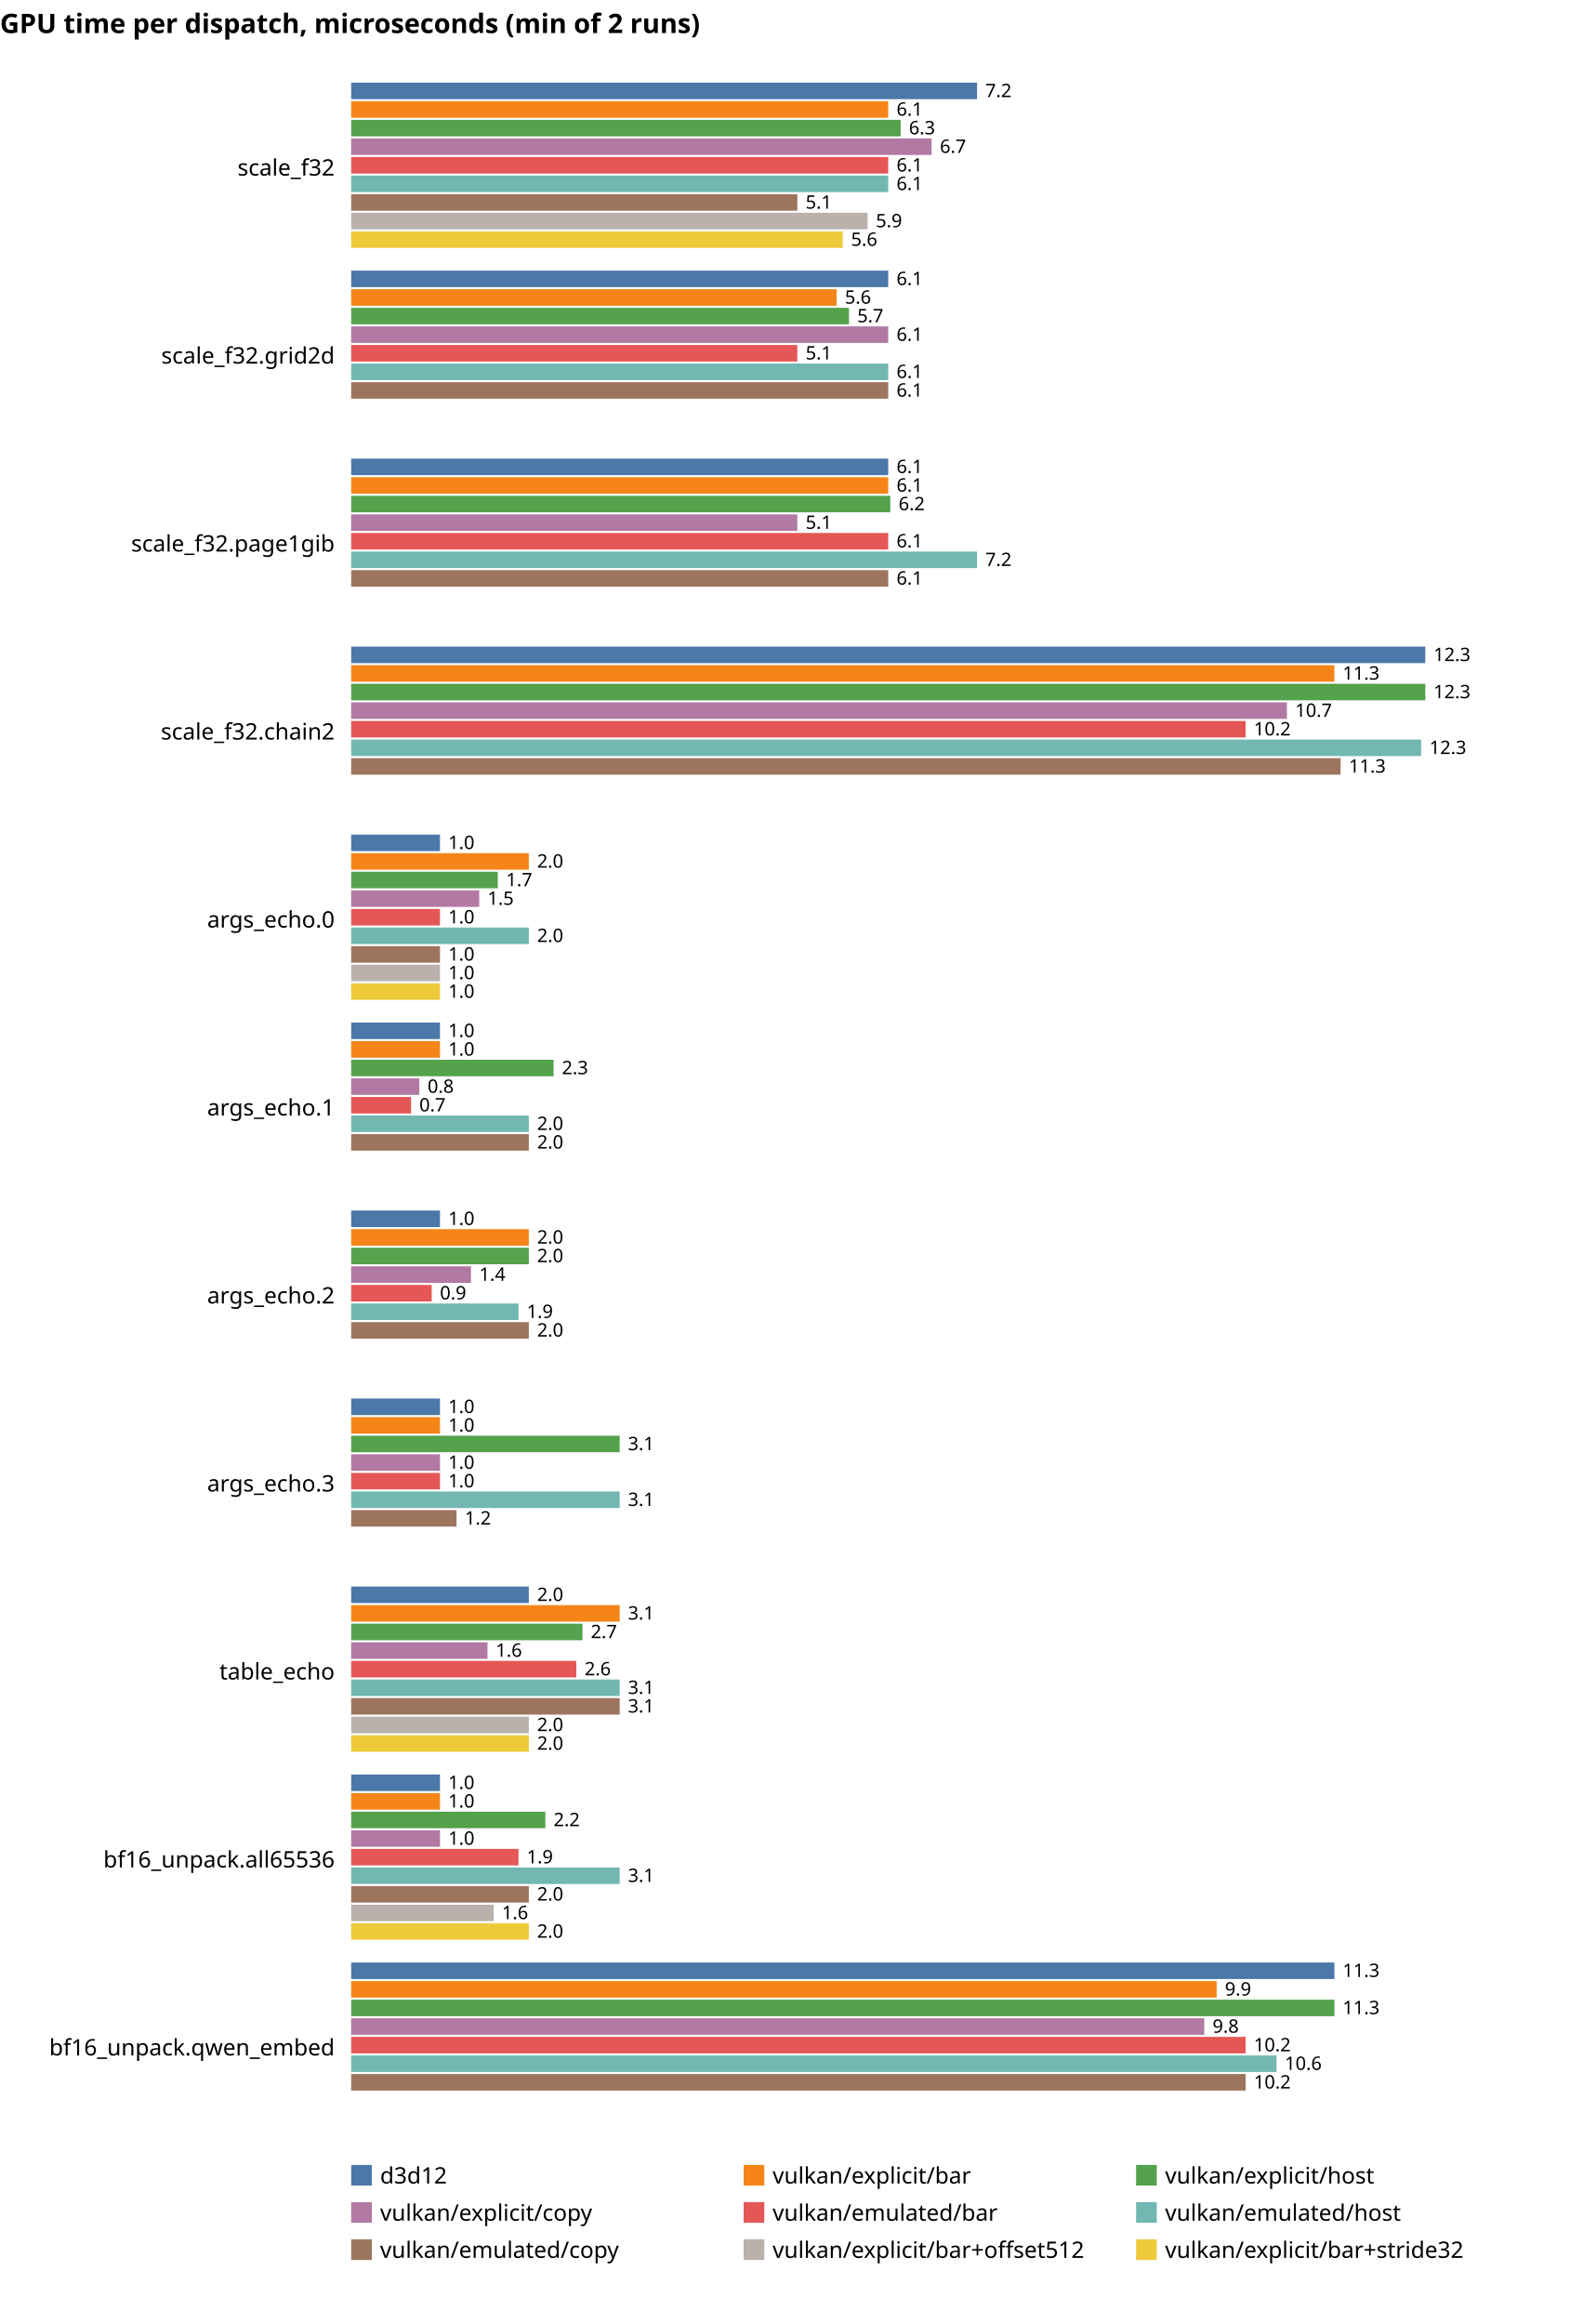
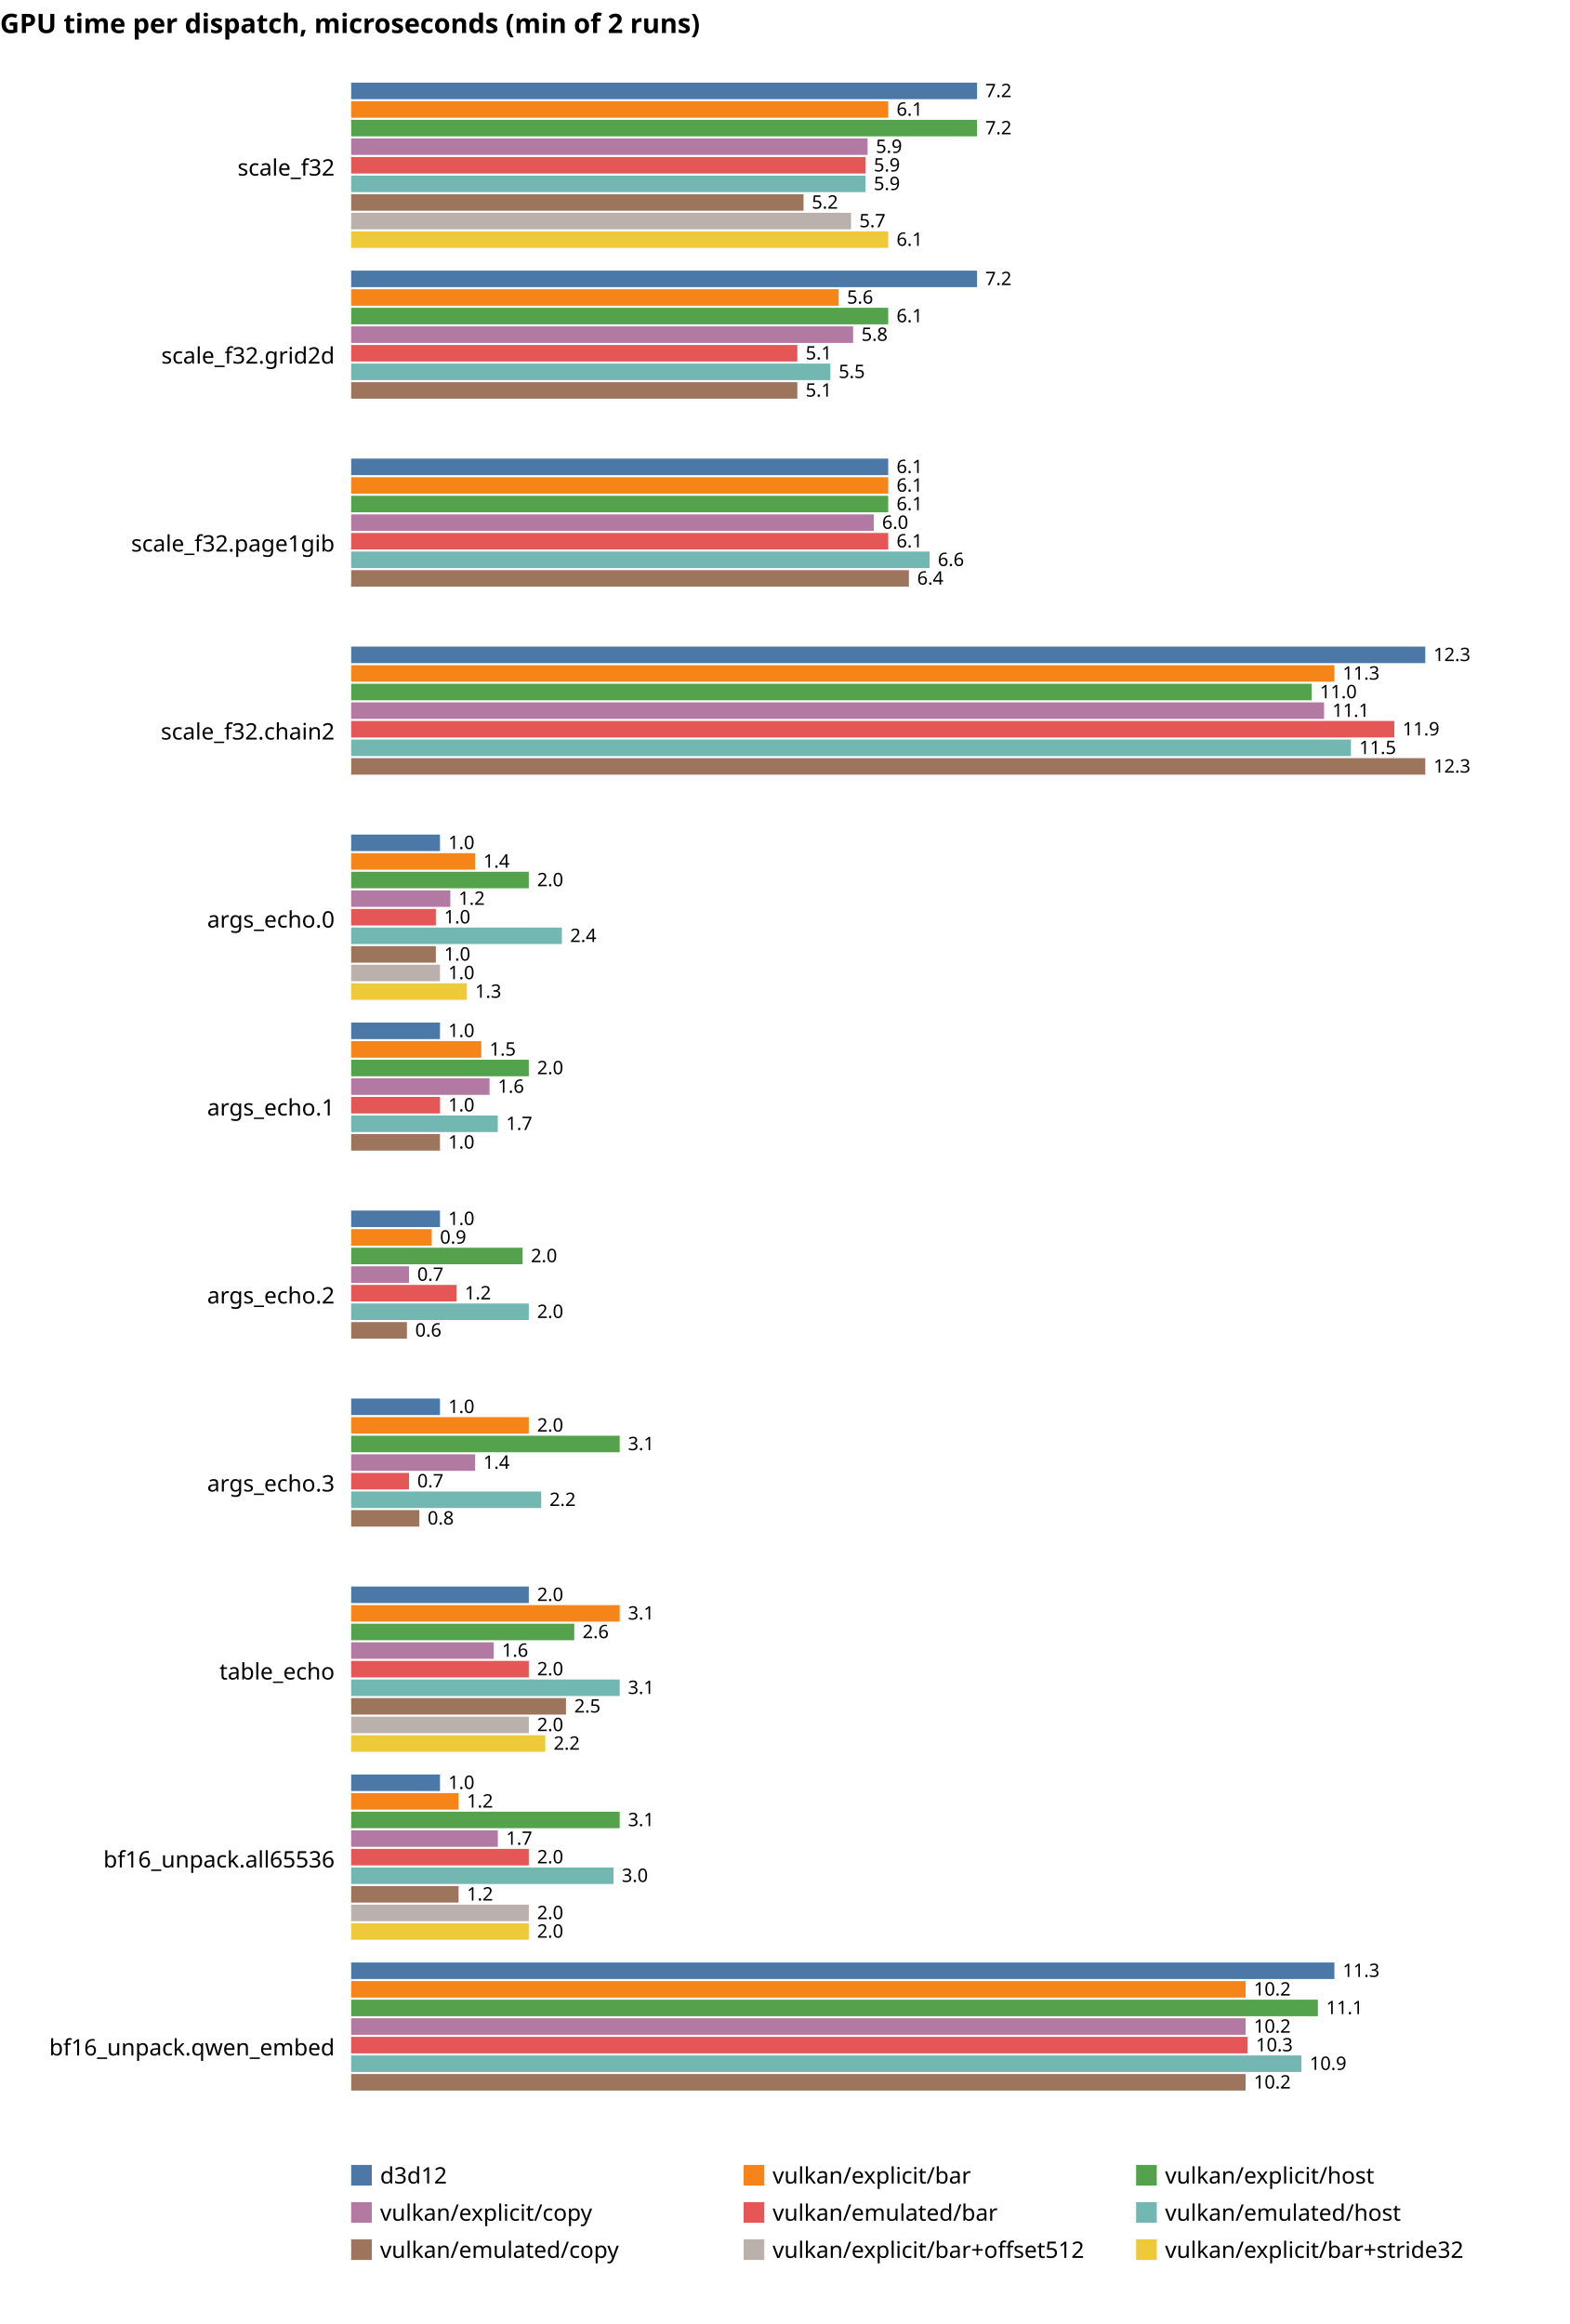
<svg xmlns="http://www.w3.org/2000/svg" viewBox="0 0 760 1125" width="760" height="1125" font-family="system-ui, sans-serif" font-size="11" fill="currentColor">
  <text x="0" y="16" font-size="13" font-weight="600">GPU time per dispatch, microseconds (min of 2 runs)</text>
  <text x="162" y="85" text-anchor="end">scale_f32</text>
  <rect x="170" y="40" width="303" height="8" fill="#4C78A8" />
  <text x="477" y="47" font-size="9">7.2</text>
  <rect x="170" y="49" width="260" height="8" fill="#F58518" />
  <text x="434" y="56" font-size="9">6.1</text>
-   <rect x="170" y="58" width="266" height="8" fill="#54A24B" />
-   <text x="440" y="65" font-size="9">6.3</text>
-   <rect x="170" y="67" width="281" height="8" fill="#B279A2" />
-   <text x="455" y="74" font-size="9">6.7</text>
-   <rect x="170" y="76" width="260" height="8" fill="#E45756" />
-   <text x="434" y="83" font-size="9">6.1</text>
-   <rect x="170" y="85" width="260" height="8" fill="#72B7B2" />
-   <text x="434" y="92" font-size="9">6.1</text>
-   <rect x="170" y="94" width="216" height="8" fill="#9D755D" />
-   <text x="390" y="101" font-size="9">5.1</text>
-   <rect x="170" y="103" width="250" height="8" fill="#BAB0AC" />
-   <text x="424" y="110" font-size="9">5.9</text>
-   <rect x="170" y="112" width="238" height="8" fill="#EECA3B" />
-   <text x="412" y="119" font-size="9">5.6</text>
+   <rect x="170" y="58" width="303" height="8" fill="#54A24B" />
+   <text x="477" y="65" font-size="9">7.2</text>
+   <rect x="170" y="67" width="250" height="8" fill="#B279A2" />
+   <text x="424" y="74" font-size="9">5.9</text>
+   <rect x="170" y="76" width="249" height="8" fill="#E45756" />
+   <text x="423" y="83" font-size="9">5.9</text>
+   <rect x="170" y="85" width="249" height="8" fill="#72B7B2" />
+   <text x="423" y="92" font-size="9">5.9</text>
+   <rect x="170" y="94" width="219" height="8" fill="#9D755D" />
+   <text x="393" y="101" font-size="9">5.2</text>
+   <rect x="170" y="103" width="242" height="8" fill="#BAB0AC" />
+   <text x="416" y="110" font-size="9">5.7</text>
+   <rect x="170" y="112" width="260" height="8" fill="#EECA3B" />
+   <text x="434" y="119" font-size="9">6.1</text>
  <text x="162" y="176" text-anchor="end">scale_f32.grid2d</text>
-   <rect x="170" y="131" width="260" height="8" fill="#4C78A8" />
-   <text x="434" y="138" font-size="9">6.1</text>
-   <rect x="170" y="140" width="235" height="8" fill="#F58518" />
-   <text x="409" y="147" font-size="9">5.6</text>
-   <rect x="170" y="149" width="241" height="8" fill="#54A24B" />
-   <text x="415" y="156" font-size="9">5.7</text>
-   <rect x="170" y="158" width="260" height="8" fill="#B279A2" />
-   <text x="434" y="165" font-size="9">6.1</text>
+   <rect x="170" y="131" width="303" height="8" fill="#4C78A8" />
+   <text x="477" y="138" font-size="9">7.2</text>
+   <rect x="170" y="140" width="236" height="8" fill="#F58518" />
+   <text x="410" y="147" font-size="9">5.6</text>
+   <rect x="170" y="149" width="260" height="8" fill="#54A24B" />
+   <text x="434" y="156" font-size="9">6.1</text>
+   <rect x="170" y="158" width="243" height="8" fill="#B279A2" />
+   <text x="417" y="165" font-size="9">5.8</text>
  <rect x="170" y="167" width="216" height="8" fill="#E45756" />
  <text x="390" y="174" font-size="9">5.1</text>
-   <rect x="170" y="176" width="260" height="8" fill="#72B7B2" />
-   <text x="434" y="183" font-size="9">6.1</text>
-   <rect x="170" y="185" width="260" height="8" fill="#9D755D" />
-   <text x="434" y="192" font-size="9">6.1</text>
+   <rect x="170" y="176" width="232" height="8" fill="#72B7B2" />
+   <text x="406" y="183" font-size="9">5.5</text>
+   <rect x="170" y="185" width="216" height="8" fill="#9D755D" />
+   <text x="390" y="192" font-size="9">5.1</text>
  <text x="162" y="267" text-anchor="end">scale_f32.page1gib</text>
  <rect x="170" y="222" width="260" height="8" fill="#4C78A8" />
  <text x="434" y="229" font-size="9">6.1</text>
  <rect x="170" y="231" width="260" height="8" fill="#F58518" />
  <text x="434" y="238" font-size="9">6.1</text>
-   <rect x="170" y="240" width="261" height="8" fill="#54A24B" />
-   <text x="435" y="247" font-size="9">6.2</text>
-   <rect x="170" y="249" width="216" height="8" fill="#B279A2" />
-   <text x="390" y="256" font-size="9">5.1</text>
+   <rect x="170" y="240" width="260" height="8" fill="#54A24B" />
+   <text x="434" y="247" font-size="9">6.1</text>
+   <rect x="170" y="249" width="253" height="8" fill="#B279A2" />
+   <text x="427" y="256" font-size="9">6.0</text>
  <rect x="170" y="258" width="260" height="8" fill="#E45756" />
  <text x="434" y="265" font-size="9">6.1</text>
-   <rect x="170" y="267" width="303" height="8" fill="#72B7B2" />
-   <text x="477" y="274" font-size="9">7.2</text>
-   <rect x="170" y="276" width="260" height="8" fill="#9D755D" />
-   <text x="434" y="283" font-size="9">6.1</text>
+   <rect x="170" y="267" width="280" height="8" fill="#72B7B2" />
+   <text x="454" y="274" font-size="9">6.6</text>
+   <rect x="170" y="276" width="270" height="8" fill="#9D755D" />
+   <text x="444" y="283" font-size="9">6.4</text>
  <text x="162" y="358" text-anchor="end">scale_f32.chain2</text>
  <rect x="170" y="313" width="520" height="8" fill="#4C78A8" />
  <text x="694" y="320" font-size="9">12.3</text>
  <rect x="170" y="322" width="476" height="8" fill="#F58518" />
  <text x="650" y="329" font-size="9">11.3</text>
-   <rect x="170" y="331" width="520" height="8" fill="#54A24B" />
-   <text x="694" y="338" font-size="9">12.3</text>
-   <rect x="170" y="340" width="453" height="8" fill="#B279A2" />
-   <text x="627" y="347" font-size="9">10.7</text>
-   <rect x="170" y="349" width="433" height="8" fill="#E45756" />
-   <text x="607" y="356" font-size="9">10.2</text>
-   <rect x="170" y="358" width="518" height="8" fill="#72B7B2" />
-   <text x="692" y="365" font-size="9">12.3</text>
-   <rect x="170" y="367" width="479" height="8" fill="#9D755D" />
-   <text x="653" y="374" font-size="9">11.3</text>
+   <rect x="170" y="331" width="465" height="8" fill="#54A24B" />
+   <text x="639" y="338" font-size="9">11.0</text>
+   <rect x="170" y="340" width="471" height="8" fill="#B279A2" />
+   <text x="645" y="347" font-size="9">11.1</text>
+   <rect x="170" y="349" width="505" height="8" fill="#E45756" />
+   <text x="679" y="356" font-size="9">11.9</text>
+   <rect x="170" y="358" width="484" height="8" fill="#72B7B2" />
+   <text x="658" y="365" font-size="9">11.5</text>
+   <rect x="170" y="367" width="520" height="8" fill="#9D755D" />
+   <text x="694" y="374" font-size="9">12.3</text>
  <text x="162" y="449" text-anchor="end">args_echo.0</text>
  <rect x="170" y="404" width="43" height="8" fill="#4C78A8" />
  <text x="217" y="411" font-size="9">1.0</text>
-   <rect x="170" y="413" width="86" height="8" fill="#F58518" />
-   <text x="260" y="420" font-size="9">2.0</text>
-   <rect x="170" y="422" width="71" height="8" fill="#54A24B" />
-   <text x="245" y="429" font-size="9">1.7</text>
-   <rect x="170" y="431" width="62" height="8" fill="#B279A2" />
-   <text x="236" y="438" font-size="9">1.5</text>
-   <rect x="170" y="440" width="43" height="8" fill="#E45756" />
-   <text x="217" y="447" font-size="9">1.0</text>
-   <rect x="170" y="449" width="86" height="8" fill="#72B7B2" />
-   <text x="260" y="456" font-size="9">2.0</text>
-   <rect x="170" y="458" width="43" height="8" fill="#9D755D" />
-   <text x="217" y="465" font-size="9">1.0</text>
+   <rect x="170" y="413" width="60" height="8" fill="#F58518" />
+   <text x="234" y="420" font-size="9">1.4</text>
+   <rect x="170" y="422" width="86" height="8" fill="#54A24B" />
+   <text x="260" y="429" font-size="9">2.0</text>
+   <rect x="170" y="431" width="48" height="8" fill="#B279A2" />
+   <text x="222" y="438" font-size="9">1.2</text>
+   <rect x="170" y="440" width="41" height="8" fill="#E45756" />
+   <text x="215" y="447" font-size="9">1.0</text>
+   <rect x="170" y="449" width="102" height="8" fill="#72B7B2" />
+   <text x="276" y="456" font-size="9">2.4</text>
+   <rect x="170" y="458" width="41" height="8" fill="#9D755D" />
+   <text x="215" y="465" font-size="9">1.0</text>
  <rect x="170" y="467" width="43" height="8" fill="#BAB0AC" />
  <text x="217" y="474" font-size="9">1.0</text>
-   <rect x="170" y="476" width="43" height="8" fill="#EECA3B" />
-   <text x="217" y="483" font-size="9">1.0</text>
+   <rect x="170" y="476" width="56" height="8" fill="#EECA3B" />
+   <text x="230" y="483" font-size="9">1.3</text>
  <text x="162" y="540" text-anchor="end">args_echo.1</text>
  <rect x="170" y="495" width="43" height="8" fill="#4C78A8" />
  <text x="217" y="502" font-size="9">1.0</text>
-   <rect x="170" y="504" width="43" height="8" fill="#F58518" />
-   <text x="217" y="511" font-size="9">1.0</text>
-   <rect x="170" y="513" width="98" height="8" fill="#54A24B" />
-   <text x="272" y="520" font-size="9">2.3</text>
-   <rect x="170" y="522" width="33" height="8" fill="#B279A2" />
-   <text x="207" y="529" font-size="9">0.8</text>
-   <rect x="170" y="531" width="29" height="8" fill="#E45756" />
-   <text x="203" y="538" font-size="9">0.7</text>
-   <rect x="170" y="540" width="86" height="8" fill="#72B7B2" />
-   <text x="260" y="547" font-size="9">2.0</text>
-   <rect x="170" y="549" width="86" height="8" fill="#9D755D" />
-   <text x="260" y="556" font-size="9">2.0</text>
+   <rect x="170" y="504" width="63" height="8" fill="#F58518" />
+   <text x="237" y="511" font-size="9">1.5</text>
+   <rect x="170" y="513" width="86" height="8" fill="#54A24B" />
+   <text x="260" y="520" font-size="9">2.0</text>
+   <rect x="170" y="522" width="67" height="8" fill="#B279A2" />
+   <text x="241" y="529" font-size="9">1.6</text>
+   <rect x="170" y="531" width="43" height="8" fill="#E45756" />
+   <text x="217" y="538" font-size="9">1.0</text>
+   <rect x="170" y="540" width="71" height="8" fill="#72B7B2" />
+   <text x="245" y="547" font-size="9">1.7</text>
+   <rect x="170" y="549" width="43" height="8" fill="#9D755D" />
+   <text x="217" y="556" font-size="9">1.0</text>
  <text x="162" y="631" text-anchor="end">args_echo.2</text>
  <rect x="170" y="586" width="43" height="8" fill="#4C78A8" />
  <text x="217" y="593" font-size="9">1.0</text>
-   <rect x="170" y="595" width="86" height="8" fill="#F58518" />
-   <text x="260" y="602" font-size="9">2.0</text>
-   <rect x="170" y="604" width="86" height="8" fill="#54A24B" />
-   <text x="260" y="611" font-size="9">2.0</text>
-   <rect x="170" y="613" width="58" height="8" fill="#B279A2" />
-   <text x="232" y="620" font-size="9">1.4</text>
-   <rect x="170" y="622" width="39" height="8" fill="#E45756" />
-   <text x="213" y="629" font-size="9">0.9</text>
-   <rect x="170" y="631" width="81" height="8" fill="#72B7B2" />
-   <text x="255" y="638" font-size="9">1.9</text>
-   <rect x="170" y="640" width="86" height="8" fill="#9D755D" />
-   <text x="260" y="647" font-size="9">2.0</text>
+   <rect x="170" y="595" width="39" height="8" fill="#F58518" />
+   <text x="213" y="602" font-size="9">0.9</text>
+   <rect x="170" y="604" width="83" height="8" fill="#54A24B" />
+   <text x="257" y="611" font-size="9">2.0</text>
+   <rect x="170" y="613" width="28" height="8" fill="#B279A2" />
+   <text x="202" y="620" font-size="9">0.7</text>
+   <rect x="170" y="622" width="51" height="8" fill="#E45756" />
+   <text x="225" y="629" font-size="9">1.2</text>
+   <rect x="170" y="631" width="86" height="8" fill="#72B7B2" />
+   <text x="260" y="638" font-size="9">2.0</text>
+   <rect x="170" y="640" width="27" height="8" fill="#9D755D" />
+   <text x="201" y="647" font-size="9">0.6</text>
  <text x="162" y="722" text-anchor="end">args_echo.3</text>
  <rect x="170" y="677" width="43" height="8" fill="#4C78A8" />
  <text x="217" y="684" font-size="9">1.0</text>
-   <rect x="170" y="686" width="43" height="8" fill="#F58518" />
-   <text x="217" y="693" font-size="9">1.0</text>
+   <rect x="170" y="686" width="86" height="8" fill="#F58518" />
+   <text x="260" y="693" font-size="9">2.0</text>
  <rect x="170" y="695" width="130" height="8" fill="#54A24B" />
  <text x="304" y="702" font-size="9">3.1</text>
-   <rect x="170" y="704" width="43" height="8" fill="#B279A2" />
-   <text x="217" y="711" font-size="9">1.0</text>
-   <rect x="170" y="713" width="43" height="8" fill="#E45756" />
-   <text x="217" y="720" font-size="9">1.0</text>
-   <rect x="170" y="722" width="130" height="8" fill="#72B7B2" />
-   <text x="304" y="729" font-size="9">3.1</text>
-   <rect x="170" y="731" width="51" height="8" fill="#9D755D" />
-   <text x="225" y="738" font-size="9">1.2</text>
+   <rect x="170" y="704" width="60" height="8" fill="#B279A2" />
+   <text x="234" y="711" font-size="9">1.4</text>
+   <rect x="170" y="713" width="28" height="8" fill="#E45756" />
+   <text x="202" y="720" font-size="9">0.7</text>
+   <rect x="170" y="722" width="92" height="8" fill="#72B7B2" />
+   <text x="266" y="729" font-size="9">2.2</text>
+   <rect x="170" y="731" width="33" height="8" fill="#9D755D" />
+   <text x="207" y="738" font-size="9">0.8</text>
  <text x="162" y="813" text-anchor="end">table_echo</text>
  <rect x="170" y="768" width="86" height="8" fill="#4C78A8" />
  <text x="260" y="775" font-size="9">2.0</text>
  <rect x="170" y="777" width="130" height="8" fill="#F58518" />
  <text x="304" y="784" font-size="9">3.1</text>
-   <rect x="170" y="786" width="112" height="8" fill="#54A24B" />
-   <text x="286" y="793" font-size="9">2.7</text>
-   <rect x="170" y="795" width="66" height="8" fill="#B279A2" />
-   <text x="240" y="802" font-size="9">1.6</text>
-   <rect x="170" y="804" width="109" height="8" fill="#E45756" />
-   <text x="283" y="811" font-size="9">2.6</text>
+   <rect x="170" y="786" width="108" height="8" fill="#54A24B" />
+   <text x="282" y="793" font-size="9">2.6</text>
+   <rect x="170" y="795" width="69" height="8" fill="#B279A2" />
+   <text x="243" y="802" font-size="9">1.6</text>
+   <rect x="170" y="804" width="86" height="8" fill="#E45756" />
+   <text x="260" y="811" font-size="9">2.0</text>
  <rect x="170" y="813" width="130" height="8" fill="#72B7B2" />
  <text x="304" y="820" font-size="9">3.1</text>
-   <rect x="170" y="822" width="130" height="8" fill="#9D755D" />
-   <text x="304" y="829" font-size="9">3.1</text>
+   <rect x="170" y="822" width="104" height="8" fill="#9D755D" />
+   <text x="278" y="829" font-size="9">2.5</text>
  <rect x="170" y="831" width="86" height="8" fill="#BAB0AC" />
  <text x="260" y="838" font-size="9">2.0</text>
-   <rect x="170" y="840" width="86" height="8" fill="#EECA3B" />
-   <text x="260" y="847" font-size="9">2.0</text>
+   <rect x="170" y="840" width="94" height="8" fill="#EECA3B" />
+   <text x="268" y="847" font-size="9">2.2</text>
  <text x="162" y="904" text-anchor="end">bf16_unpack.all65536</text>
  <rect x="170" y="859" width="43" height="8" fill="#4C78A8" />
  <text x="217" y="866" font-size="9">1.0</text>
-   <rect x="170" y="868" width="43" height="8" fill="#F58518" />
-   <text x="217" y="875" font-size="9">1.0</text>
-   <rect x="170" y="877" width="94" height="8" fill="#54A24B" />
-   <text x="268" y="884" font-size="9">2.2</text>
-   <rect x="170" y="886" width="43" height="8" fill="#B279A2" />
-   <text x="217" y="893" font-size="9">1.0</text>
-   <rect x="170" y="895" width="81" height="8" fill="#E45756" />
-   <text x="255" y="902" font-size="9">1.9</text>
-   <rect x="170" y="904" width="130" height="8" fill="#72B7B2" />
-   <text x="304" y="911" font-size="9">3.1</text>
-   <rect x="170" y="913" width="86" height="8" fill="#9D755D" />
-   <text x="260" y="920" font-size="9">2.0</text>
-   <rect x="170" y="922" width="69" height="8" fill="#BAB0AC" />
-   <text x="243" y="929" font-size="9">1.6</text>
+   <rect x="170" y="868" width="52" height="8" fill="#F58518" />
+   <text x="226" y="875" font-size="9">1.2</text>
+   <rect x="170" y="877" width="130" height="8" fill="#54A24B" />
+   <text x="304" y="884" font-size="9">3.1</text>
+   <rect x="170" y="886" width="71" height="8" fill="#B279A2" />
+   <text x="245" y="893" font-size="9">1.7</text>
+   <rect x="170" y="895" width="86" height="8" fill="#E45756" />
+   <text x="260" y="902" font-size="9">2.0</text>
+   <rect x="170" y="904" width="127" height="8" fill="#72B7B2" />
+   <text x="301" y="911" font-size="9">3.0</text>
+   <rect x="170" y="913" width="52" height="8" fill="#9D755D" />
+   <text x="226" y="920" font-size="9">1.2</text>
+   <rect x="170" y="922" width="86" height="8" fill="#BAB0AC" />
+   <text x="260" y="929" font-size="9">2.0</text>
  <rect x="170" y="931" width="86" height="8" fill="#EECA3B" />
  <text x="260" y="938" font-size="9">2.0</text>
  <text x="162" y="995" text-anchor="end">bf16_unpack.qwen_embed</text>
  <rect x="170" y="950" width="476" height="8" fill="#4C78A8" />
  <text x="650" y="957" font-size="9">11.3</text>
-   <rect x="170" y="959" width="419" height="8" fill="#F58518" />
-   <text x="593" y="966" font-size="9">9.9</text>
-   <rect x="170" y="968" width="476" height="8" fill="#54A24B" />
-   <text x="650" y="975" font-size="9">11.3</text>
-   <rect x="170" y="977" width="413" height="8" fill="#B279A2" />
-   <text x="587" y="984" font-size="9">9.8</text>
-   <rect x="170" y="986" width="433" height="8" fill="#E45756" />
-   <text x="607" y="993" font-size="9">10.2</text>
-   <rect x="170" y="995" width="448" height="8" fill="#72B7B2" />
-   <text x="622" y="1002" font-size="9">10.6</text>
+   <rect x="170" y="959" width="433" height="8" fill="#F58518" />
+   <text x="607" y="966" font-size="9">10.2</text>
+   <rect x="170" y="968" width="468" height="8" fill="#54A24B" />
+   <text x="642" y="975" font-size="9">11.1</text>
+   <rect x="170" y="977" width="433" height="8" fill="#B279A2" />
+   <text x="607" y="984" font-size="9">10.2</text>
+   <rect x="170" y="986" width="434" height="8" fill="#E45756" />
+   <text x="608" y="993" font-size="9">10.3</text>
+   <rect x="170" y="995" width="460" height="8" fill="#72B7B2" />
+   <text x="634" y="1002" font-size="9">10.9</text>
  <rect x="170" y="1004" width="433" height="8" fill="#9D755D" />
  <text x="607" y="1011" font-size="9">10.2</text>
  <rect x="170" y="1048" width="10" height="10" fill="#4C78A8" />
  <text x="184" y="1057">d3d12</text>
  <rect x="360" y="1048" width="10" height="10" fill="#F58518" />
  <text x="374" y="1057">vulkan/explicit/bar</text>
  <rect x="550" y="1048" width="10" height="10" fill="#54A24B" />
  <text x="564" y="1057">vulkan/explicit/host</text>
  <rect x="170" y="1066" width="10" height="10" fill="#B279A2" />
  <text x="184" y="1075">vulkan/explicit/copy</text>
  <rect x="360" y="1066" width="10" height="10" fill="#E45756" />
  <text x="374" y="1075">vulkan/emulated/bar</text>
  <rect x="550" y="1066" width="10" height="10" fill="#72B7B2" />
  <text x="564" y="1075">vulkan/emulated/host</text>
  <rect x="170" y="1084" width="10" height="10" fill="#9D755D" />
  <text x="184" y="1093">vulkan/emulated/copy</text>
  <rect x="360" y="1084" width="10" height="10" fill="#BAB0AC" />
  <text x="374" y="1093">vulkan/explicit/bar+offset512</text>
  <rect x="550" y="1084" width="10" height="10" fill="#EECA3B" />
  <text x="564" y="1093">vulkan/explicit/bar+stride32</text>
</svg>
